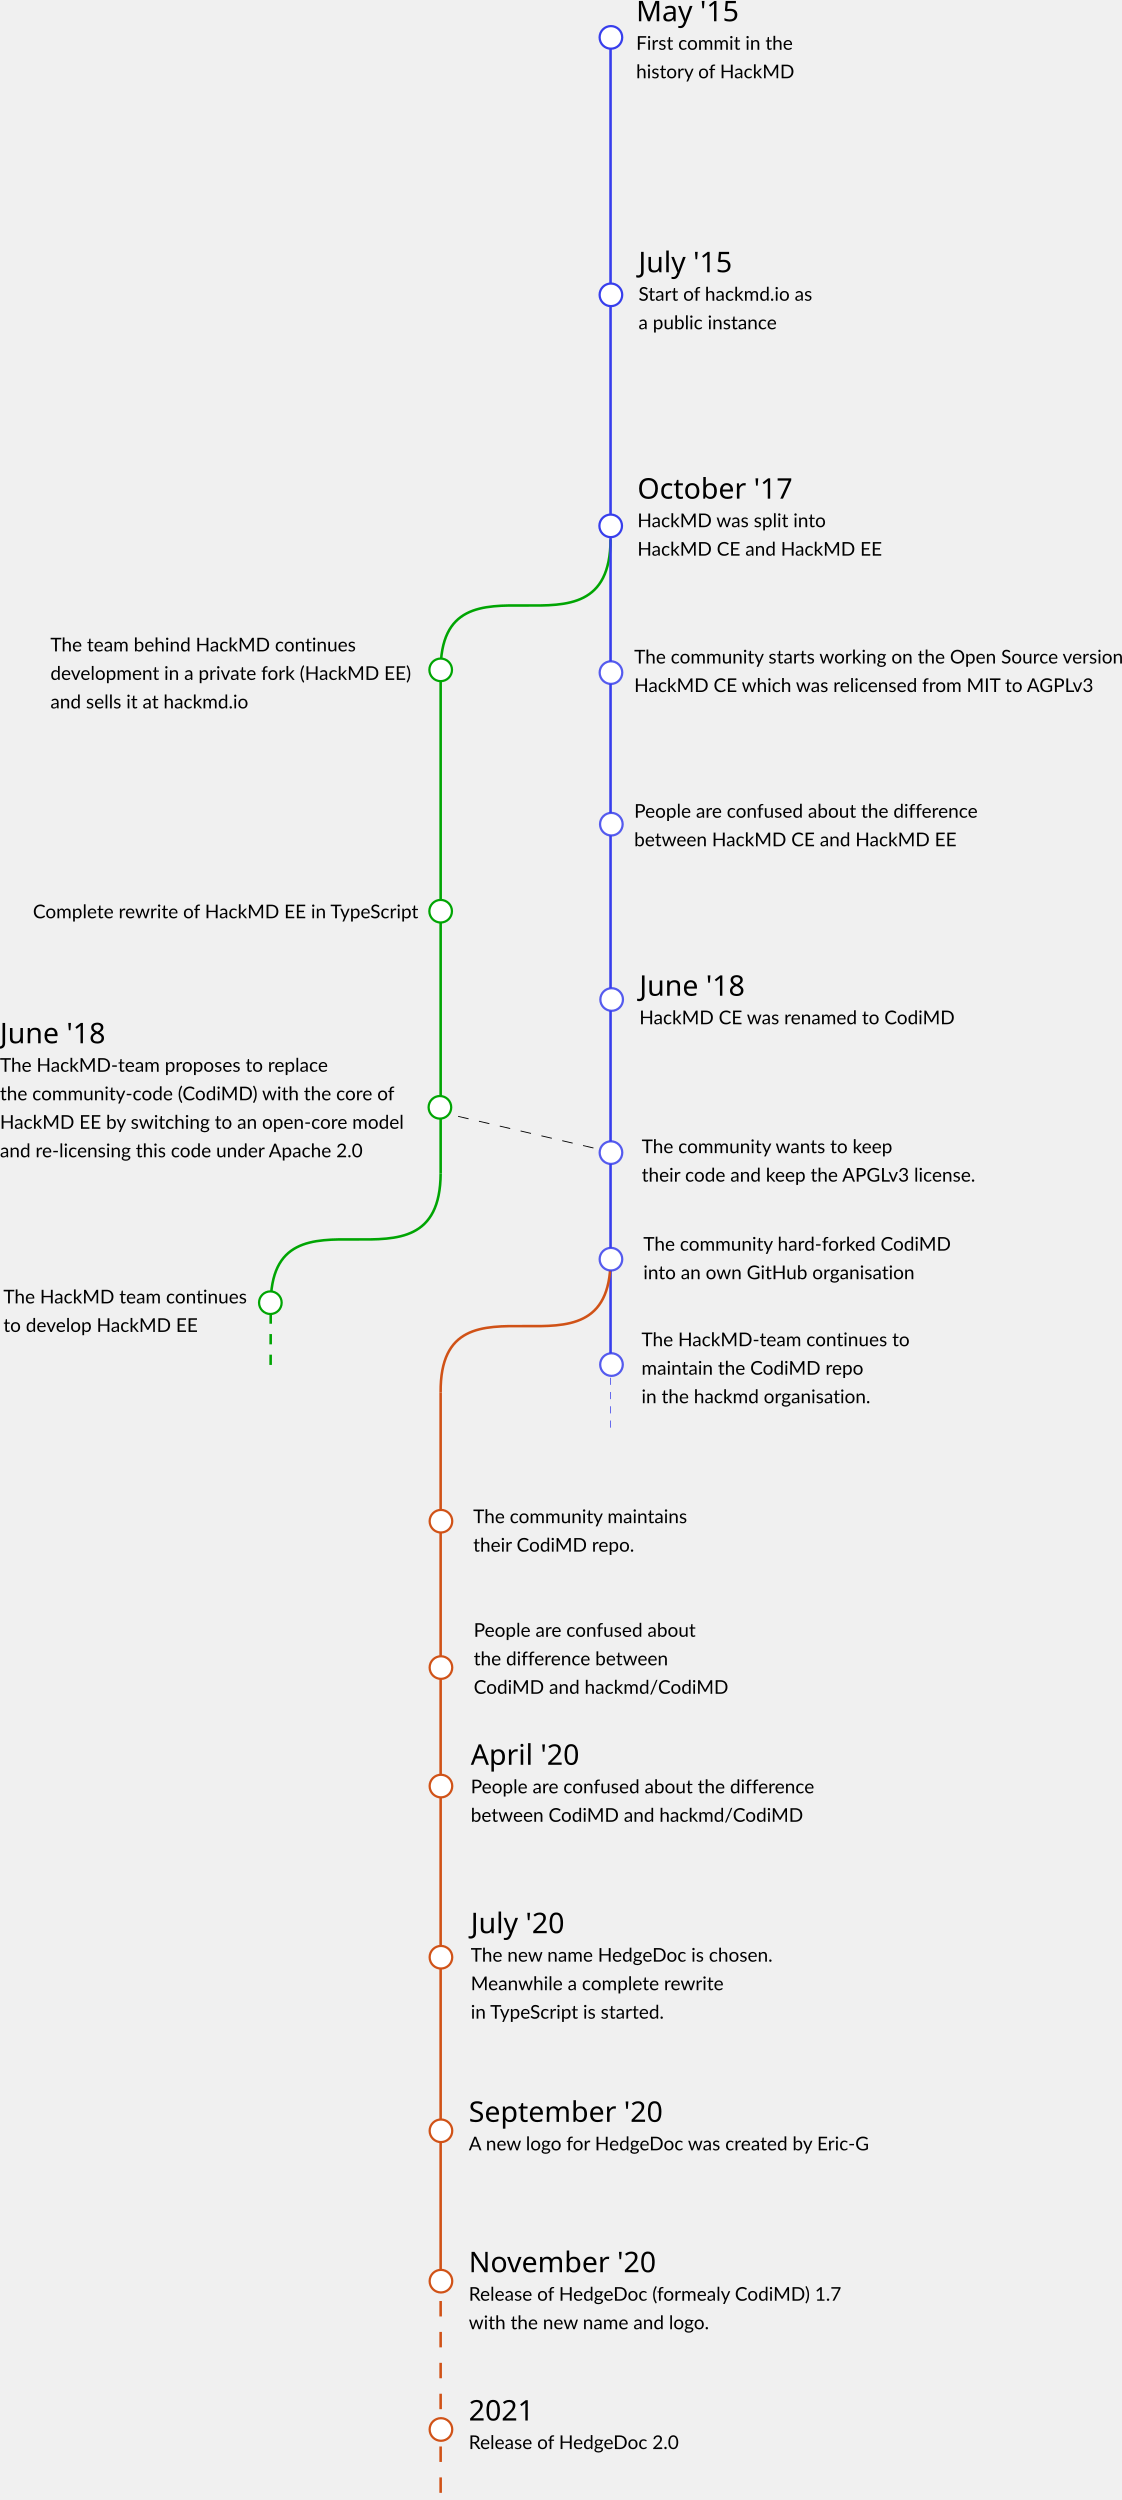
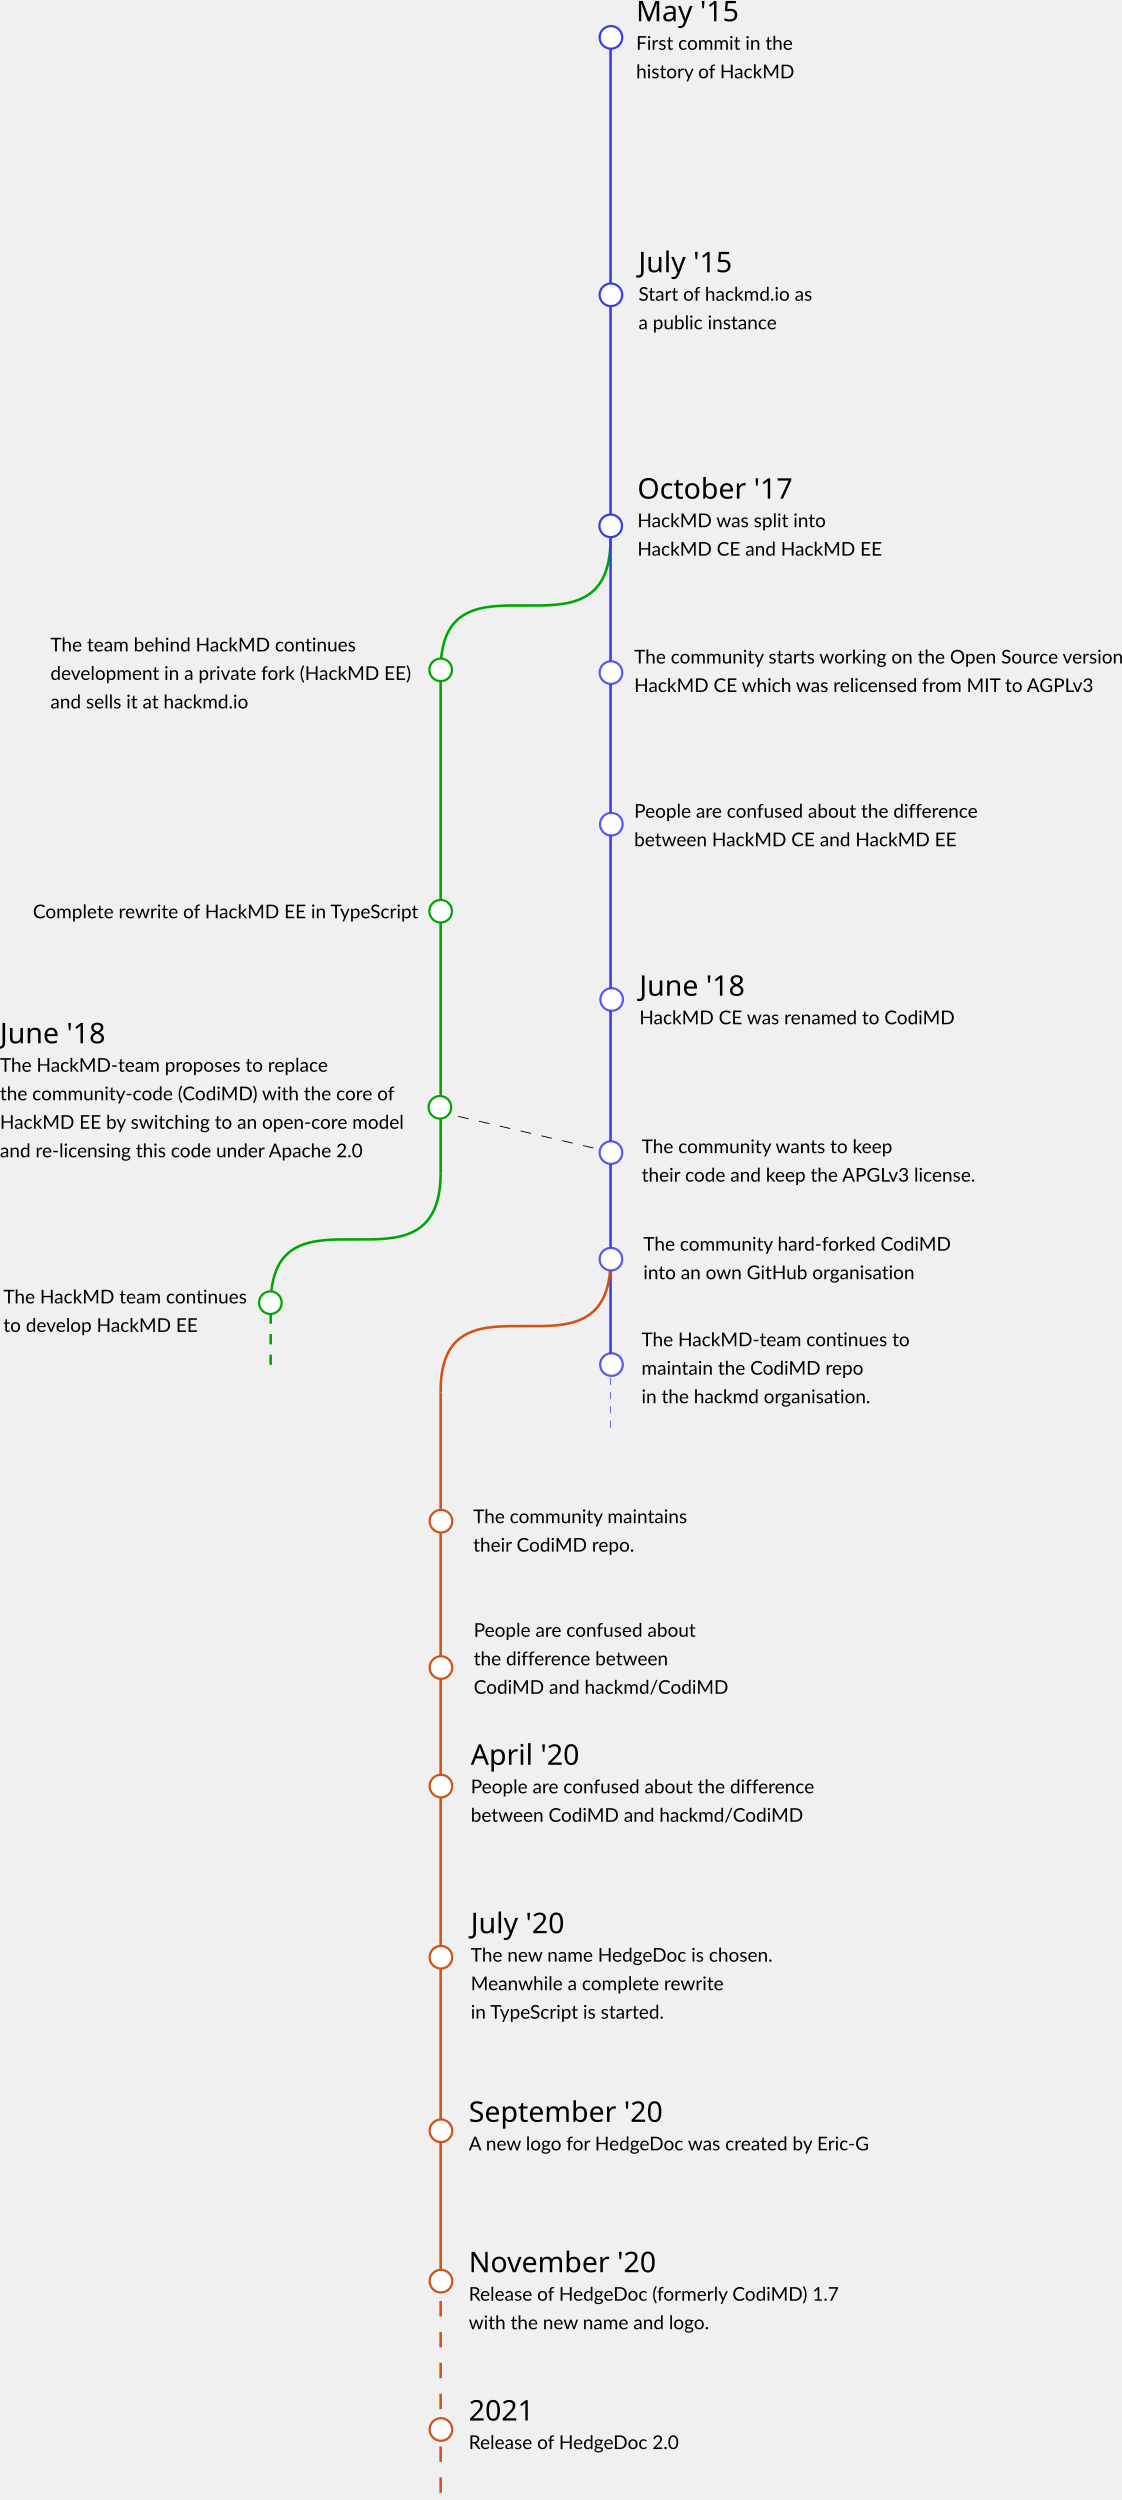
<svg xmlns="http://www.w3.org/2000/svg" width="333.263mm" height="742.58mm" viewBox="0 0 333.263 742.58" version="1.1" id="svg8">
  <defs id="defs2">
    <rect x="183.722" y="5.13" width="14.74" height="11.511" id="rect939" />
    <rect x="216.079" y="318.702" width="81.439" height="29.743" id="rect911" />
    <rect x="15.952" y="19.188" width="155.504" height="112.801" id="rect835" />
  </defs>
  <g id="layer1" transform="translate(3.522552,3.858907)">
    <path style="fill:none;stroke:#00a503;stroke-width:0.765;stroke-linecap:butt;stroke-linejoin:miter;stroke-miterlimit:4;stroke-dasharray:3.06, 3.06;stroke-dashoffset:0;stroke-opacity:1" d="m 76.864,401.572 0.031,-17.586" id="path1391" />
    <path style="fill:none;stroke:#d05217;stroke-width:0.765;stroke-linecap:butt;stroke-linejoin:miter;stroke-miterlimit:4;stroke-dasharray:4.59, 4.59;stroke-dashoffset:3.289;stroke-opacity:1" d="m 127.363,673.722 v 18.607 24.605" id="path1341" />
    <path style="fill:none;stroke:#000000;stroke-width:0.265;stroke-linecap:butt;stroke-linejoin:miter;stroke-miterlimit:4;stroke-dasharray:3.175, 3.175;stroke-dashoffset:0;stroke-opacity:1" d="M 126.377,326.295 178.315,338.429" id="path891" />
    <path style="fill:none;stroke:#00a503;stroke-width:0.765;stroke-linecap:butt;stroke-linejoin:miter;stroke-miterlimit:4;stroke-dasharray:none;stroke-opacity:1" d="m 177.835,156.389 c -0.236,39.613 -50.822,-0.447 -50.47,39.299" id="path865" />
    <path style="fill:none;stroke:#373eec;stroke-width:0.765;stroke-linecap:butt;stroke-linejoin:miter;stroke-miterlimit:4;stroke-dasharray:none;stroke-opacity:1" d="M 177.831,7.391 V 212.145 402.612" id="path863" />
    <circle style="fill:#ffffff;fill-opacity:1;fill-rule:evenodd;stroke:#373eec;stroke-width:0.665;stroke-linecap:round;stroke-miterlimit:4;stroke-dasharray:none;stroke-opacity:1;paint-order:normal" id="path857" cx="177.939" cy="7.247" r="3.357" />
    <circle style="fill:#ffffff;fill-opacity:1;fill-rule:evenodd;stroke:#373eec;stroke-width:0.665;stroke-linecap:round;stroke-miterlimit:4;stroke-dasharray:none;stroke-opacity:1;paint-order:normal" id="circle859" cx="177.939" cy="83.715" r="3.357" />
    <circle style="fill:#ffffff;fill-opacity:1;fill-rule:evenodd;stroke:#373eec;stroke-width:0.665;stroke-linecap:round;stroke-miterlimit:4;stroke-dasharray:none;stroke-opacity:1;paint-order:normal" id="circle861" cx="177.873" cy="152.338" r="3.357" />
    <circle style="fill:#ffffff;fill-opacity:1;fill-rule:evenodd;stroke:#373eec;stroke-width:0.665;stroke-linecap:round;stroke-miterlimit:4;stroke-dasharray:none;stroke-opacity:0.843;paint-order:normal" id="circle873" cx="177.951" cy="195.927" r="3.357" />
    <path style="fill:none;stroke:#00a503;stroke-width:0.765;stroke-linecap:butt;stroke-linejoin:miter;stroke-miterlimit:4;stroke-dasharray:none;stroke-opacity:1" d="m 127.365,195.688 v 77.192 71.806" id="path879" />
    <circle style="fill:#ffffff;fill-opacity:1;fill-rule:evenodd;stroke:#00a503;stroke-width:0.665;stroke-linecap:round;stroke-miterlimit:4;stroke-dasharray:none;stroke-opacity:1;paint-order:normal" id="circle871" cx="-127.375" cy="195.111" r="3.357" transform="scale(-1,1)" />
    <circle style="fill:#ffffff;fill-opacity:1;fill-rule:evenodd;stroke:#373eec;stroke-width:0.665;stroke-linecap:round;stroke-miterlimit:4;stroke-dasharray:none;stroke-opacity:0.843;paint-order:normal" id="circle881" cx="178.065" cy="240.951" r="3.357" />
    <circle style="fill:#ffffff;fill-opacity:1;fill-rule:evenodd;stroke:#373eec;stroke-width:0.665;stroke-linecap:round;stroke-miterlimit:4;stroke-dasharray:none;stroke-opacity:0.843;paint-order:normal" id="circle883" cx="178.16" cy="293.027" r="3.357" />
    <circle style="fill:#ffffff;fill-opacity:1;fill-rule:evenodd;stroke:#00a503;stroke-width:0.665;stroke-linecap:round;stroke-miterlimit:4;stroke-dasharray:none;stroke-opacity:1;paint-order:normal" id="circle885" cx="-127.364" cy="266.801" r="3.357" transform="scale(-1,1)" />
    <circle style="fill:#ffffff;fill-opacity:1;fill-rule:evenodd;stroke:#00a503;stroke-width:0.665;stroke-linecap:round;stroke-miterlimit:4;stroke-dasharray:none;stroke-opacity:1;paint-order:normal" id="circle887" cx="-127.145" cy="325.052" r="3.357" transform="scale(-1,1)" />
    <circle style="fill:#ffffff;fill-opacity:1;fill-rule:evenodd;stroke:#373eec;stroke-width:0.665;stroke-linecap:round;stroke-miterlimit:4;stroke-dasharray:none;stroke-opacity:0.843;paint-order:normal" id="circle889" cx="177.951" cy="338.51" r="3.357" />
    <path style="fill:none;stroke:#d05217;stroke-width:0.765;stroke-linecap:butt;stroke-linejoin:miter;stroke-miterlimit:4;stroke-dasharray:none;stroke-opacity:1" d="m 177.833,370.442 c -0.236,39.613 -50.822,-0.447 -50.47,39.299" id="path895" />
    <circle style="fill:#ffffff;fill-opacity:1;fill-rule:evenodd;stroke:#373eec;stroke-width:0.665;stroke-linecap:round;stroke-miterlimit:4;stroke-dasharray:none;stroke-opacity:0.843;paint-order:normal" id="circle901" cx="177.949" cy="370.159" r="3.357" />
    <text xml:space="preserve" id="text937" style="font-size:2.822px;line-height:1;font-family:'Josefin Sans';-inkscape-font-specification:'Josefin Sans';letter-spacing:0px;word-spacing:0px;white-space:pre;shape-inside:url(#rect939);" />
    <text xml:space="preserve" style="font-size:8.467px;line-height:1;font-family:'Josefin Sans';-inkscape-font-specification:'Josefin Sans';letter-spacing:0px;word-spacing:0px;stroke-width:0.265" x="185.428" y="2.457" id="text945">
      <tspan id="tspan943" x="185.428" y="2.457" style="font-size:8.467px;stroke-width:0.265">May '15</tspan>
      <tspan x="185.428" y="10.924" style="font-style:normal;font-variant:normal;font-weight:normal;font-stretch:normal;font-size:5.644px;font-family:Lato;-inkscape-font-specification:Lato;stroke-width:0.265" id="tspan949">First commit in the</tspan>
      <tspan x="185.428" y="19.391" style="font-style:normal;font-variant:normal;font-weight:normal;font-stretch:normal;font-size:5.644px;font-family:Lato;-inkscape-font-specification:Lato;stroke-width:0.265" id="tspan951">history of HackMD</tspan>
      <tspan x="185.428" y="27.857" style="font-size:8.467px;stroke-width:0.265" id="tspan947" />
    </text>
    <text xml:space="preserve" style="font-size:8.467px;line-height:1;font-family:'Josefin Sans';-inkscape-font-specification:'Josefin Sans';letter-spacing:0px;word-spacing:0px;stroke-width:0.265" x="186.114" y="77.004" id="text961">
      <tspan id="tspan953" x="186.114" y="77.004" style="font-size:8.467px;stroke-width:0.265">July '15</tspan>
      <tspan x="186.114" y="85.471" style="font-style:normal;font-variant:normal;font-weight:normal;font-stretch:normal;font-size:5.644px;font-family:Lato;-inkscape-font-specification:Lato;stroke-width:0.265" id="tspan967">Start of hackmd.io as</tspan>
      <tspan x="186.114" y="93.937" style="font-style:normal;font-variant:normal;font-weight:normal;font-stretch:normal;font-size:5.644px;font-family:Lato;-inkscape-font-specification:Lato;stroke-width:0.265" id="tspan971">a public instance</tspan>
      <tspan x="186.114" y="102.404" style="font-style:normal;font-variant:normal;font-weight:normal;font-stretch:normal;font-size:5.644px;font-family:Lato;-inkscape-font-specification:Lato;stroke-width:0.265" id="tspan965" />
      <tspan x="186.114" y="110.871" style="font-size:8.467px;stroke-width:0.265" id="tspan959" />
    </text>
    <text xml:space="preserve" style="font-size:8.467px;line-height:1;font-family:'Josefin Sans';-inkscape-font-specification:'Josefin Sans';letter-spacing:0px;word-spacing:0px;stroke-width:0.265" x="185.8" y="144.261" id="text1001">
      <tspan id="tspan991" x="185.8" y="144.261" style="font-size:8.467px;stroke-width:0.265">October '17</tspan>
      <tspan x="185.8" y="152.727" style="font-style:normal;font-variant:normal;font-weight:normal;font-stretch:normal;font-size:5.644px;font-family:Lato;-inkscape-font-specification:Lato;stroke-width:0.265" id="tspan995">HackMD was split into</tspan>
      <tspan x="185.8" y="161.194" style="font-style:normal;font-variant:normal;font-weight:normal;font-stretch:normal;font-size:5.644px;font-family:Lato;-inkscape-font-specification:Lato;stroke-width:0.265" id="tspan1033">HackMD CE and HackMD EE</tspan>
      <tspan x="185.8" y="169.661" style="font-style:normal;font-variant:normal;font-weight:normal;font-stretch:normal;font-size:5.644px;font-family:Lato;-inkscape-font-specification:Lato;stroke-width:0.265" id="tspan997" />
      <tspan x="185.8" y="178.127" style="font-size:8.467px;stroke-width:0.265" id="tspan999" />
    </text>
    <text xml:space="preserve" style="font-size:8.467px;line-height:1;font-family:'Josefin Sans';-inkscape-font-specification:'Josefin Sans';letter-spacing:0px;word-spacing:0px;stroke-width:0.265" x="11.44" y="189.632" id="text1031">
      <tspan x="11.44" y="189.632" style="font-style:normal;font-variant:normal;font-weight:normal;font-stretch:normal;font-size:5.644px;font-family:Lato;-inkscape-font-specification:Lato;stroke-width:0.265" id="tspan1025">The team behind HackMD continues </tspan>
      <tspan x="11.44" y="198.099" style="font-style:normal;font-variant:normal;font-weight:normal;font-stretch:normal;font-size:5.644px;font-family:Lato;-inkscape-font-specification:Lato;stroke-width:0.265" id="tspan1081">development in a private fork (HackMD EE)</tspan>
      <tspan x="11.44" y="206.565" style="font-style:normal;font-variant:normal;font-weight:normal;font-stretch:normal;font-size:5.644px;font-family:Lato;-inkscape-font-specification:Lato;stroke-width:0.265" id="tspan1083">and sells it at hackmd.io</tspan>
      <tspan x="11.44" y="215.032" style="font-style:normal;font-variant:normal;font-weight:normal;font-stretch:normal;font-size:5.644px;font-family:Lato;-inkscape-font-specification:Lato;stroke-width:0.265" id="tspan1079" />
      <tspan x="11.44" y="223.499" style="font-style:normal;font-variant:normal;font-weight:normal;font-stretch:normal;font-size:5.644px;font-family:Lato;-inkscape-font-specification:Lato;stroke-width:0.265" id="tspan1027" />
      <tspan x="11.44" y="231.965" style="font-size:8.467px;stroke-width:0.265" id="tspan1029" />
    </text>
    <text xml:space="preserve" style="font-size:8.467px;line-height:1;font-family:'Josefin Sans';-inkscape-font-specification:'Josefin Sans';letter-spacing:0px;word-spacing:0px;stroke-width:0.265" x="184.846" y="193.225" id="text1047">
      <tspan x="184.846" y="193.225" style="font-style:normal;font-variant:normal;font-weight:normal;font-stretch:normal;font-size:5.644px;font-family:Lato;-inkscape-font-specification:Lato;stroke-width:0.265" id="tspan1056">The community starts working on the Open Source version</tspan>
      <tspan x="184.846" y="201.691" style="font-style:normal;font-variant:normal;font-weight:normal;font-stretch:normal;font-size:5.644px;font-family:Lato;-inkscape-font-specification:Lato;stroke-width:0.265" id="tspan1087">HackMD CE which was relicensed from MIT to AGPLv3</tspan>
      <tspan x="184.846" y="210.158" style="font-size:8.467px;stroke-width:0.265" id="tspan1045" />
    </text>
    <text xml:space="preserve" style="font-size:8.467px;line-height:1;font-family:'Josefin Sans';-inkscape-font-specification:'Josefin Sans';letter-spacing:0px;word-spacing:0px;stroke-width:0.265" x="184.846" y="239.035" id="text1095">
      <tspan x="184.846" y="239.035" style="font-style:normal;font-variant:normal;font-weight:normal;font-stretch:normal;font-size:5.644px;font-family:Lato;-inkscape-font-specification:Lato;stroke-width:0.265" id="tspan1093">People are confused about the difference</tspan>
      <tspan x="184.846" y="247.501" style="font-style:normal;font-variant:normal;font-weight:normal;font-stretch:normal;font-size:5.644px;font-family:Lato;-inkscape-font-specification:Lato;stroke-width:0.265" id="tspan1113">between HackMD CE and HackMD EE</tspan>
    </text>
    <text xml:space="preserve" style="font-size:8.467px;line-height:1;font-family:'Josefin Sans';-inkscape-font-specification:'Josefin Sans';letter-spacing:0px;word-spacing:0px;stroke-width:0.265" x="6.249" y="268.899" id="text1119">
      <tspan x="6.249" y="268.899" style="font-style:normal;font-variant:normal;font-weight:normal;font-stretch:normal;font-size:5.644px;font-family:Lato;-inkscape-font-specification:Lato;stroke-width:0.265" id="tspan1123">Complete rewrite of HackMD EE in TypeScript</tspan>
    </text>
    <text xml:space="preserve" style="font-size:8.467px;line-height:1;font-family:'Josefin Sans';-inkscape-font-specification:'Josefin Sans';letter-spacing:0px;word-spacing:0px;stroke-width:0.265" x="186.377" y="291.909" id="text1131">
      <tspan x="186.377" y="291.909" style="font-style:normal;font-variant:normal;font-weight:normal;font-stretch:normal;font-size:8.467px;font-family:'Josefin Sans';-inkscape-font-specification:'Josefin Sans';stroke-width:0.265" id="tspan1129">June '18</tspan>
      <tspan x="186.377" y="300.375" style="font-style:normal;font-variant:normal;font-weight:normal;font-stretch:normal;font-size:5.644px;font-family:Lato;-inkscape-font-specification:Lato;stroke-width:0.265" id="tspan1135">HackMD CE was renamed to CodiMD</tspan>
    </text>
    <text xml:space="preserve" style="font-size:8.467px;line-height:1;font-family:'Josefin Sans';-inkscape-font-specification:'Josefin Sans';letter-spacing:0px;word-spacing:0px;stroke-width:0.265" x="-3.548" y="306.027" id="text1141">
      <tspan x="-3.548" y="306.027" style="font-style:normal;font-variant:normal;font-weight:normal;font-stretch:normal;font-size:8.467px;font-family:'Josefin Sans';-inkscape-font-specification:'Josefin Sans';stroke-width:0.265" id="tspan1137">June '18</tspan>
      <tspan x="-3.548" y="314.494" style="font-style:normal;font-variant:normal;font-weight:normal;font-stretch:normal;font-size:5.644px;font-family:Lato;-inkscape-font-specification:Lato;stroke-width:0.265" id="tspan1139">The HackMD-team proposes to replace</tspan>
      <tspan x="-3.548" y="322.961" style="font-style:normal;font-variant:normal;font-weight:normal;font-stretch:normal;font-size:5.644px;font-family:Lato;-inkscape-font-specification:Lato;stroke-width:0.265" id="tspan1143">the community-code (CodiMD) with the core of</tspan>
      <tspan x="-3.548" y="331.427" style="font-style:normal;font-variant:normal;font-weight:normal;font-stretch:normal;font-size:5.644px;font-family:Lato;-inkscape-font-specification:Lato;stroke-width:0.265" id="tspan1381">HackMD EE by switching to an open-core model</tspan>
      <tspan x="-3.548" y="339.894" style="font-style:normal;font-variant:normal;font-weight:normal;font-stretch:normal;font-size:5.644px;font-family:Lato;-inkscape-font-specification:Lato;stroke-width:0.265" id="tspan1145">and re-licensing this code under Apache 2.0</tspan>
    </text>
    <text xml:space="preserve" style="font-size:8.467px;line-height:1;font-family:'Josefin Sans';-inkscape-font-specification:'Josefin Sans';letter-spacing:0px;word-spacing:0px;stroke-width:0.265" x="187.563" y="367.636" id="text1155">
      <tspan x="187.563" y="367.636" style="font-style:normal;font-variant:normal;font-weight:normal;font-stretch:normal;font-size:5.644px;font-family:Lato;-inkscape-font-specification:Lato;stroke-width:0.265" id="tspan1153">The community hard-forked CodiMD</tspan>
      <tspan x="187.563" y="376.103" style="font-style:normal;font-variant:normal;font-weight:normal;font-stretch:normal;font-size:5.644px;font-family:Lato;-inkscape-font-specification:Lato;stroke-width:0.265" id="tspan1176">into an own GitHub organisation</tspan>
    </text>
    <text xml:space="preserve" style="font-size:8.467px;line-height:1;font-family:'Josefin Sans';-inkscape-font-specification:'Josefin Sans';letter-spacing:0px;word-spacing:0px;stroke-width:0.265" x="187.076" y="338.664" id="text1161">
      <tspan x="187.076" y="338.664" style="font-style:normal;font-variant:normal;font-weight:normal;font-stretch:normal;font-size:5.644px;font-family:Lato;-inkscape-font-specification:Lato;stroke-width:0.265" id="tspan1159">The community wants to keep</tspan>
      <tspan x="187.076" y="347.13" style="font-style:normal;font-variant:normal;font-weight:normal;font-stretch:normal;font-size:5.644px;font-family:Lato;-inkscape-font-specification:Lato;stroke-width:0.265" id="tspan1165">their code and keep the APGLv3 license.</tspan>
    </text>
    <text xml:space="preserve" style="font-size:8.467px;line-height:1;font-family:'Josefin Sans';-inkscape-font-specification:'Josefin Sans';letter-spacing:0px;word-spacing:0px;stroke-width:0.265" x="187.014" y="396.006" id="text1188">
      <tspan x="187.014" y="396.006" style="font-style:normal;font-variant:normal;font-weight:normal;font-stretch:normal;font-size:5.644px;font-family:Lato;-inkscape-font-specification:Lato;stroke-width:0.265" id="tspan1186">The HackMD-team continues to </tspan>
      <tspan x="187.014" y="404.473" style="font-style:normal;font-variant:normal;font-weight:normal;font-stretch:normal;font-size:5.644px;font-family:Lato;-inkscape-font-specification:Lato;stroke-width:0.265" id="tspan1194">maintain the CodiMD repo</tspan>
      <tspan x="187.014" y="412.94" style="font-style:normal;font-variant:normal;font-weight:normal;font-stretch:normal;font-size:5.644px;font-family:Lato;-inkscape-font-specification:Lato;stroke-width:0.265" id="tspan1196">in the hackmd organisation.</tspan>
      <tspan x="187.014" y="421.406" style="font-style:normal;font-variant:normal;font-weight:normal;font-stretch:normal;font-size:5.644px;font-family:Lato;-inkscape-font-specification:Lato;stroke-width:0.265" id="tspan1192" />
    </text>
    <path style="fill:none;stroke:#373eec;stroke-width:0.265;stroke-linecap:butt;stroke-linejoin:miter;stroke-miterlimit:4;stroke-dasharray:2.117, 2.117;stroke-dashoffset:0;stroke-opacity:0.843" d="m 177.8,420.199 0.031,-17.586" id="path1198" />
    <circle style="fill:#ffffff;fill-opacity:1;fill-rule:evenodd;stroke:#373eec;stroke-width:0.665;stroke-linecap:round;stroke-miterlimit:4;stroke-dasharray:none;stroke-opacity:0.843;paint-order:normal" id="circle899" cx="178.106" cy="401.464" r="3.357" />
    <path style="fill:none;stroke:#00a503;stroke-width:0.765;stroke-linecap:butt;stroke-linejoin:miter;stroke-miterlimit:4;stroke-dasharray:none;stroke-dashoffset:0;stroke-opacity:1" d="m 127.365,344.687 c -0.236,39.613 -50.822,-0.447 -50.47,39.299" id="path1208" />
    <text xml:space="preserve" style="font-size:8.467px;line-height:1;font-family:'Josefin Sans';-inkscape-font-specification:'Josefin Sans';letter-spacing:0px;word-spacing:0px;stroke-width:0.265" x="137.022" y="448.568" id="text1218">
      <tspan x="137.022" y="448.568" style="font-style:normal;font-variant:normal;font-weight:normal;font-stretch:normal;font-size:5.644px;font-family:Lato;-inkscape-font-specification:Lato;stroke-width:0.265" id="tspan1216">The community maintains</tspan>
      <tspan x="137.022" y="457.035" style="font-style:normal;font-variant:normal;font-weight:normal;font-stretch:normal;font-size:5.644px;font-family:Lato;-inkscape-font-specification:Lato;stroke-width:0.265" id="tspan1231">their CodiMD repo.</tspan>
      <tspan x="137.022" y="465.501" style="font-style:normal;font-variant:normal;font-weight:normal;font-stretch:normal;font-size:5.644px;font-family:Lato;-inkscape-font-specification:Lato;stroke-width:0.265" id="tspan1229" />
    </text>
    <path style="fill:none;stroke:#d05217;stroke-width:0.765;stroke-linecap:butt;stroke-linejoin:miter;stroke-miterlimit:4;stroke-dasharray:none;stroke-opacity:1" d="m 127.363,409.741 v 113.67 150.311" id="path1233" />
    <circle style="fill:#ffffff;fill-opacity:1;fill-rule:evenodd;stroke:#d05217;stroke-width:0.665;stroke-linecap:round;stroke-miterlimit:4;stroke-dasharray:none;stroke-opacity:1;paint-order:normal" id="circle903" cx="127.452" cy="447.99" r="3.357" />
    <text xml:space="preserve" style="font-size:8.467px;line-height:1;font-family:'Josefin Sans';-inkscape-font-specification:'Josefin Sans';letter-spacing:0px;word-spacing:0px;stroke-width:0.265" x="137.185" y="482.326" id="text1241">
      <tspan x="137.185" y="482.326" style="font-style:normal;font-variant:normal;font-weight:normal;font-stretch:normal;font-size:5.644px;font-family:Lato;-inkscape-font-specification:Lato;stroke-width:0.265" id="tspan1239">People are confused about</tspan>
      <tspan x="137.185" y="490.793" style="font-style:normal;font-variant:normal;font-weight:normal;font-stretch:normal;font-size:5.644px;font-family:Lato;-inkscape-font-specification:Lato;stroke-width:0.265" id="tspan1250">the difference between </tspan>
      <tspan x="137.185" y="499.259" style="font-style:normal;font-variant:normal;font-weight:normal;font-stretch:normal;font-size:5.644px;font-family:Lato;-inkscape-font-specification:Lato;stroke-width:0.265" id="tspan1252">CodiMD and hackmd/CodiMD</tspan>
    </text>
    <circle style="fill:#ffffff;fill-opacity:1;fill-rule:evenodd;stroke:#d05217;stroke-width:0.665;stroke-linecap:round;stroke-miterlimit:4;stroke-dasharray:none;stroke-opacity:1;paint-order:normal" id="circle1243" cx="127.452" cy="491.461" r="3.357" />
    <text xml:space="preserve" style="font-size:8.467px;line-height:1;font-family:'Josefin Sans';-inkscape-font-specification:'Josefin Sans';letter-spacing:0px;word-spacing:0px;stroke-width:0.265" x="136.308" y="520.339" id="text1258">
      <tspan x="136.308" y="520.339" style="font-style:normal;font-variant:normal;font-weight:normal;font-stretch:normal;font-size:8.467px;font-family:'Josefin Sans';-inkscape-font-specification:'Josefin Sans';stroke-width:0.265" id="tspan1254">April '20</tspan>
      <tspan x="136.308" y="528.806" style="font-style:normal;font-variant:normal;font-weight:normal;font-stretch:normal;font-size:5.644px;font-family:Lato;-inkscape-font-specification:Lato;stroke-width:0.265" id="tspan1256">People are confused about the difference</tspan>
      <tspan x="136.308" y="537.273" style="font-style:normal;font-variant:normal;font-weight:normal;font-stretch:normal;font-size:5.644px;font-family:Lato;-inkscape-font-specification:Lato;stroke-width:0.265" id="tspan1264">between CodiMD and hackmd/CodiMD</tspan>
    </text>
    <circle style="fill:#ffffff;fill-opacity:1;fill-rule:evenodd;stroke:#d05217;stroke-width:0.665;stroke-linecap:round;stroke-miterlimit:4;stroke-dasharray:none;stroke-opacity:1;paint-order:normal" id="circle1260" cx="127.452" cy="577.502" r="3.357" />
    <circle style="fill:#ffffff;fill-opacity:1;fill-rule:evenodd;stroke:#d05217;stroke-width:0.665;stroke-linecap:round;stroke-miterlimit:4;stroke-dasharray:none;stroke-opacity:1;paint-order:normal" id="circle1262" cx="127.452" cy="526.66" r="3.357" />
    <text xml:space="preserve" style="font-size:8.467px;line-height:1;font-family:'Josefin Sans';-inkscape-font-specification:'Josefin Sans';letter-spacing:0px;word-spacing:0px;stroke-width:0.265" x="136.308" y="570.357" id="text1272">
      <tspan x="136.308" y="570.357" style="font-style:normal;font-variant:normal;font-weight:normal;font-stretch:normal;font-size:8.467px;font-family:'Josefin Sans';-inkscape-font-specification:'Josefin Sans';stroke-width:0.265" id="tspan1266">July '20</tspan>
      <tspan x="136.308" y="578.823" style="font-style:normal;font-variant:normal;font-weight:normal;font-stretch:normal;font-size:5.644px;font-family:Lato;-inkscape-font-specification:Lato;stroke-width:0.265" id="tspan1270">The new name HedgeDoc is chosen.</tspan>
      <tspan x="136.308" y="587.29" style="font-style:normal;font-variant:normal;font-weight:normal;font-stretch:normal;font-size:5.644px;font-family:Lato;-inkscape-font-specification:Lato;stroke-width:0.265" id="tspan1278">Meanwhile a complete rewrite</tspan>
      <tspan x="136.308" y="595.757" style="font-style:normal;font-variant:normal;font-weight:normal;font-stretch:normal;font-size:5.644px;font-family:Lato;-inkscape-font-specification:Lato;stroke-width:0.265" id="tspan1280">in TypeScript is started.</tspan>
      <tspan x="136.308" y="604.224" style="font-style:normal;font-variant:normal;font-weight:normal;font-stretch:normal;font-size:5.644px;font-family:Lato;-inkscape-font-specification:Lato;stroke-width:0.265" id="tspan1276" />
    </text>
    <circle style="fill:#ffffff;fill-opacity:1;fill-rule:evenodd;stroke:#d05217;stroke-width:0.665;stroke-linecap:round;stroke-miterlimit:4;stroke-dasharray:none;stroke-opacity:1;paint-order:normal" id="circle1282" cx="127.452" cy="629.055" r="3.357" />
    <text xml:space="preserve" style="font-size:8.467px;line-height:1;font-family:'Josefin Sans';-inkscape-font-specification:'Josefin Sans';letter-spacing:0px;word-spacing:0px;stroke-width:0.265" x="135.709" y="626.398" id="text1294">
      <tspan x="135.709" y="626.398" style="font-style:normal;font-variant:normal;font-weight:normal;font-stretch:normal;font-size:8.467px;font-family:'Josefin Sans';-inkscape-font-specification:'Josefin Sans';stroke-width:0.265" id="tspan1284">September '20</tspan>
      <tspan x="135.709" y="634.865" style="font-style:normal;font-variant:normal;font-weight:normal;font-stretch:normal;font-size:5.644px;font-family:Lato;-inkscape-font-specification:Lato;stroke-width:0.265" id="tspan1323">A new logo for HedgeDoc was created by Eric-G</tspan>
      <tspan x="135.709" y="643.331" style="font-style:normal;font-variant:normal;font-weight:normal;font-stretch:normal;font-size:5.644px;font-family:Lato;-inkscape-font-specification:Lato;stroke-width:0.265" id="tspan1292" />
    </text>
    <circle style="fill:#ffffff;fill-opacity:1;fill-rule:evenodd;stroke:#d05217;stroke-width:0.665;stroke-linecap:round;stroke-miterlimit:4;stroke-dasharray:none;stroke-opacity:1;paint-order:normal" id="circle1327" cx="127.452" cy="673.72" r="3.357" />
    <text xml:space="preserve" style="font-size:8.467px;line-height:1;font-family:'Josefin Sans';-inkscape-font-specification:'Josefin Sans';letter-spacing:0px;word-spacing:0px;stroke-width:0.265" x="135.709" y="671.063" id="text1335">
      <tspan x="135.709" y="671.063" style="font-style:normal;font-variant:normal;font-weight:normal;font-stretch:normal;font-size:8.467px;font-family:'Josefin Sans';-inkscape-font-specification:'Josefin Sans';stroke-width:0.265" id="tspan1329">November '20</tspan>
-       <tspan x="135.709" y="679.53" style="font-style:normal;font-variant:normal;font-weight:normal;font-stretch:normal;font-size:5.644px;font-family:Lato;-inkscape-font-specification:Lato;stroke-width:0.265" id="tspan1331">Release of HedgeDoc (formealy CodiMD) 1.7</tspan>
+       <tspan x="135.709" y="679.53" style="font-style:normal;font-variant:normal;font-weight:normal;font-stretch:normal;font-size:5.644px;font-family:Lato;-inkscape-font-specification:Lato;stroke-width:0.265" id="tspan1331">Release of HedgeDoc (formerly CodiMD) 1.7</tspan>
      <tspan x="135.709" y="687.996" style="font-style:normal;font-variant:normal;font-weight:normal;font-stretch:normal;font-size:5.644px;font-family:Lato;-inkscape-font-specification:Lato;stroke-width:0.265" id="tspan1339">with the new name and logo.</tspan>
      <tspan x="135.709" y="696.463" style="font-style:normal;font-variant:normal;font-weight:normal;font-stretch:normal;font-size:5.644px;font-family:Lato;-inkscape-font-specification:Lato;stroke-width:0.265" id="tspan1337" />
      <tspan x="135.709" y="704.93" style="font-style:normal;font-variant:normal;font-weight:normal;font-stretch:normal;font-size:5.644px;font-family:Lato;-inkscape-font-specification:Lato;stroke-width:0.265" id="tspan1333" />
    </text>
    <text xml:space="preserve" style="font-size:8.467px;line-height:1;font-family:'Josefin Sans';-inkscape-font-specification:'Josefin Sans';letter-spacing:0px;word-spacing:0px;stroke-width:0.265" x="135.709" y="715.117" id="text1355">
      <tspan x="135.709" y="715.117" style="font-style:normal;font-variant:normal;font-weight:normal;font-stretch:normal;font-size:8.467px;font-family:'Josefin Sans';-inkscape-font-specification:'Josefin Sans';stroke-width:0.265" id="tspan1345">2021</tspan>
      <tspan x="135.709" y="723.584" style="font-style:normal;font-variant:normal;font-weight:normal;font-stretch:normal;font-size:5.644px;font-family:Lato;-inkscape-font-specification:Lato;stroke-width:0.265" id="tspan1349">Release of HedgeDoc 2.0</tspan>
      <tspan x="135.709" y="732.051" style="font-style:normal;font-variant:normal;font-weight:normal;font-stretch:normal;font-size:5.644px;font-family:Lato;-inkscape-font-specification:Lato;stroke-width:0.265" id="tspan1351" />
      <tspan x="135.709" y="740.518" style="font-style:normal;font-variant:normal;font-weight:normal;font-stretch:normal;font-size:5.644px;font-family:Lato;-inkscape-font-specification:Lato;stroke-width:0.265" id="tspan1353" />
    </text>
    <text xml:space="preserve" style="font-size:8.467px;line-height:1;font-family:'Josefin Sans';-inkscape-font-specification:'Josefin Sans';letter-spacing:0px;word-spacing:0px;stroke-width:0.265" x="-2.524" y="383.297" id="text1385">
      <tspan x="-2.524" y="383.297" style="font-style:normal;font-variant:normal;font-weight:normal;font-stretch:normal;font-size:5.644px;font-family:Lato;-inkscape-font-specification:Lato;stroke-width:0.265" id="tspan1383">The HackMD team continues</tspan>
      <tspan x="-2.524" y="391.763" style="font-style:normal;font-variant:normal;font-weight:normal;font-stretch:normal;font-size:5.644px;font-family:Lato;-inkscape-font-specification:Lato;stroke-width:0.265" id="tspan1387">to develop HackMD EE</tspan>
    </text>
    <circle style="fill:#ffffff;fill-opacity:1;fill-rule:evenodd;stroke:#00a503;stroke-width:0.665;stroke-linecap:round;stroke-miterlimit:4;stroke-dasharray:none;stroke-opacity:1;paint-order:normal" id="circle1389" cx="-76.782" cy="383.084" r="3.357" transform="scale(-1,1)" />
    <path style="fill:none;stroke:#d05217;stroke-width:0.765;stroke-linecap:butt;stroke-linejoin:miter;stroke-miterlimit:4;stroke-dasharray:4.59, 4.59;stroke-dashoffset:3.289;stroke-opacity:1" d="m 127.363,716.934 v 9.381 12.405" id="path1407" />
    <circle style="fill:#ffffff;fill-opacity:1;fill-rule:evenodd;stroke:#d05217;stroke-width:0.665;stroke-linecap:round;stroke-miterlimit:4;stroke-dasharray:none;stroke-opacity:1;paint-order:normal" id="circle1343" cx="127.452" cy="717.775" r="3.357" />
  </g>
</svg>
